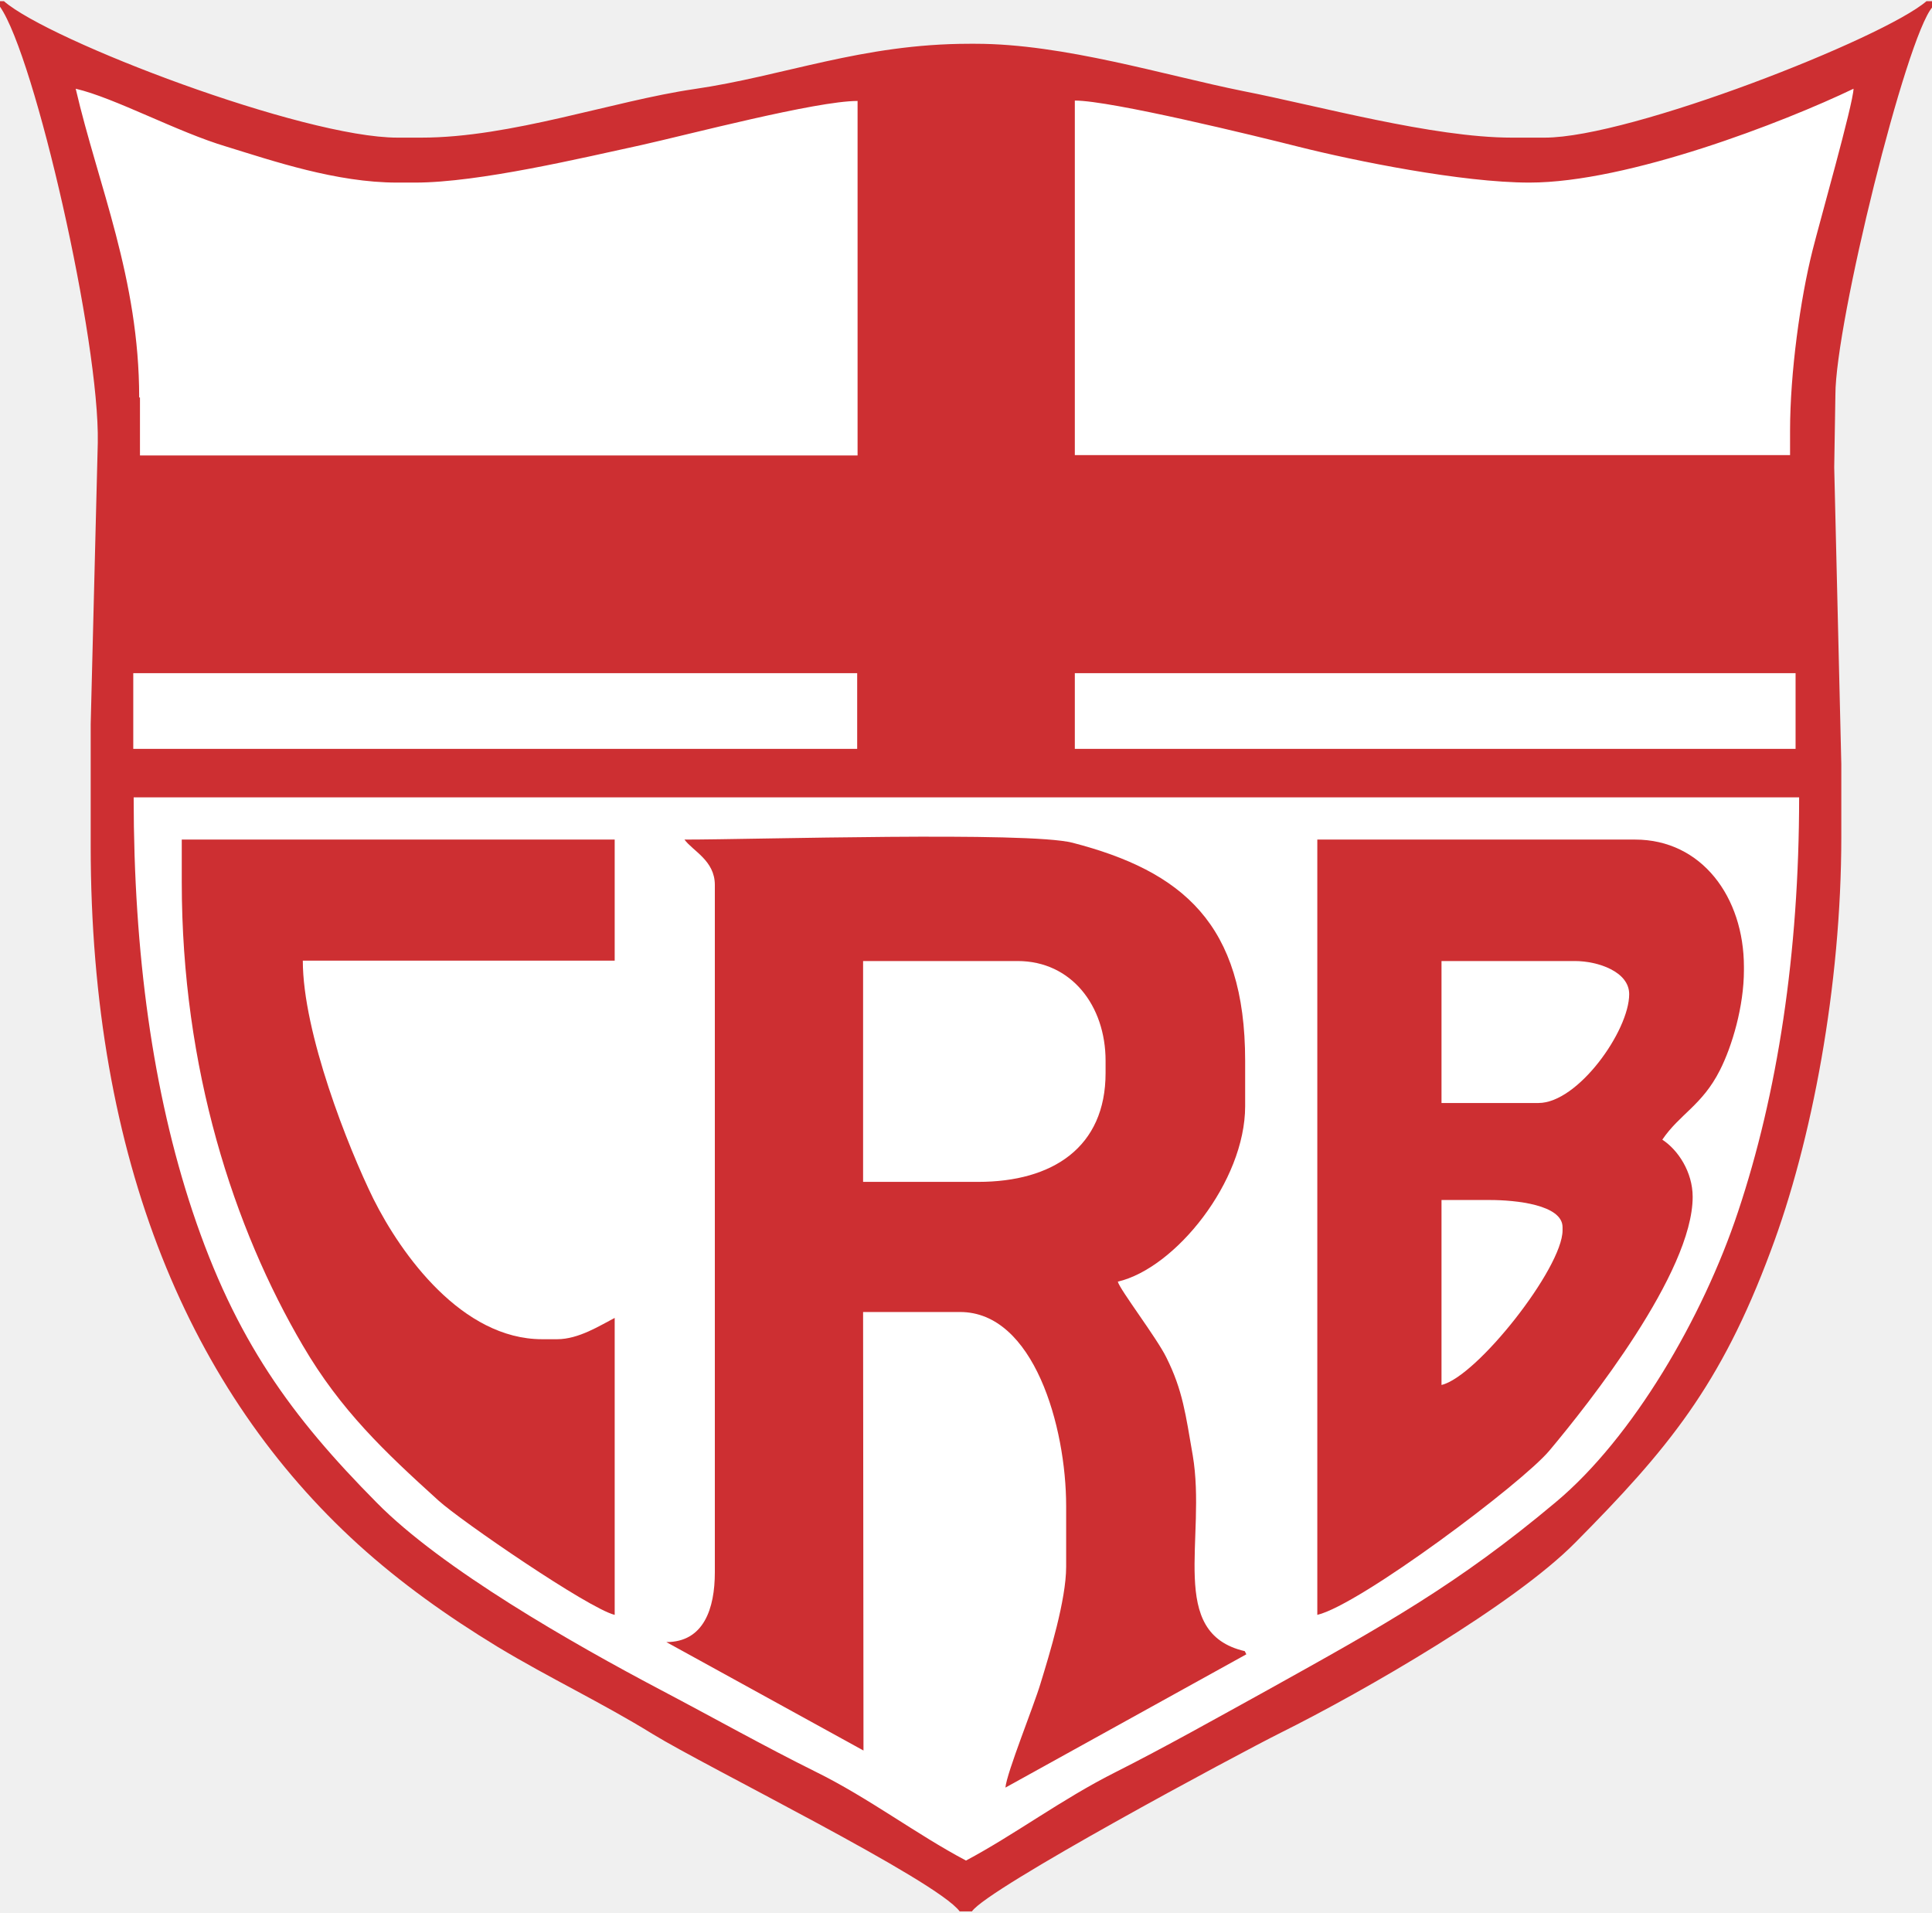
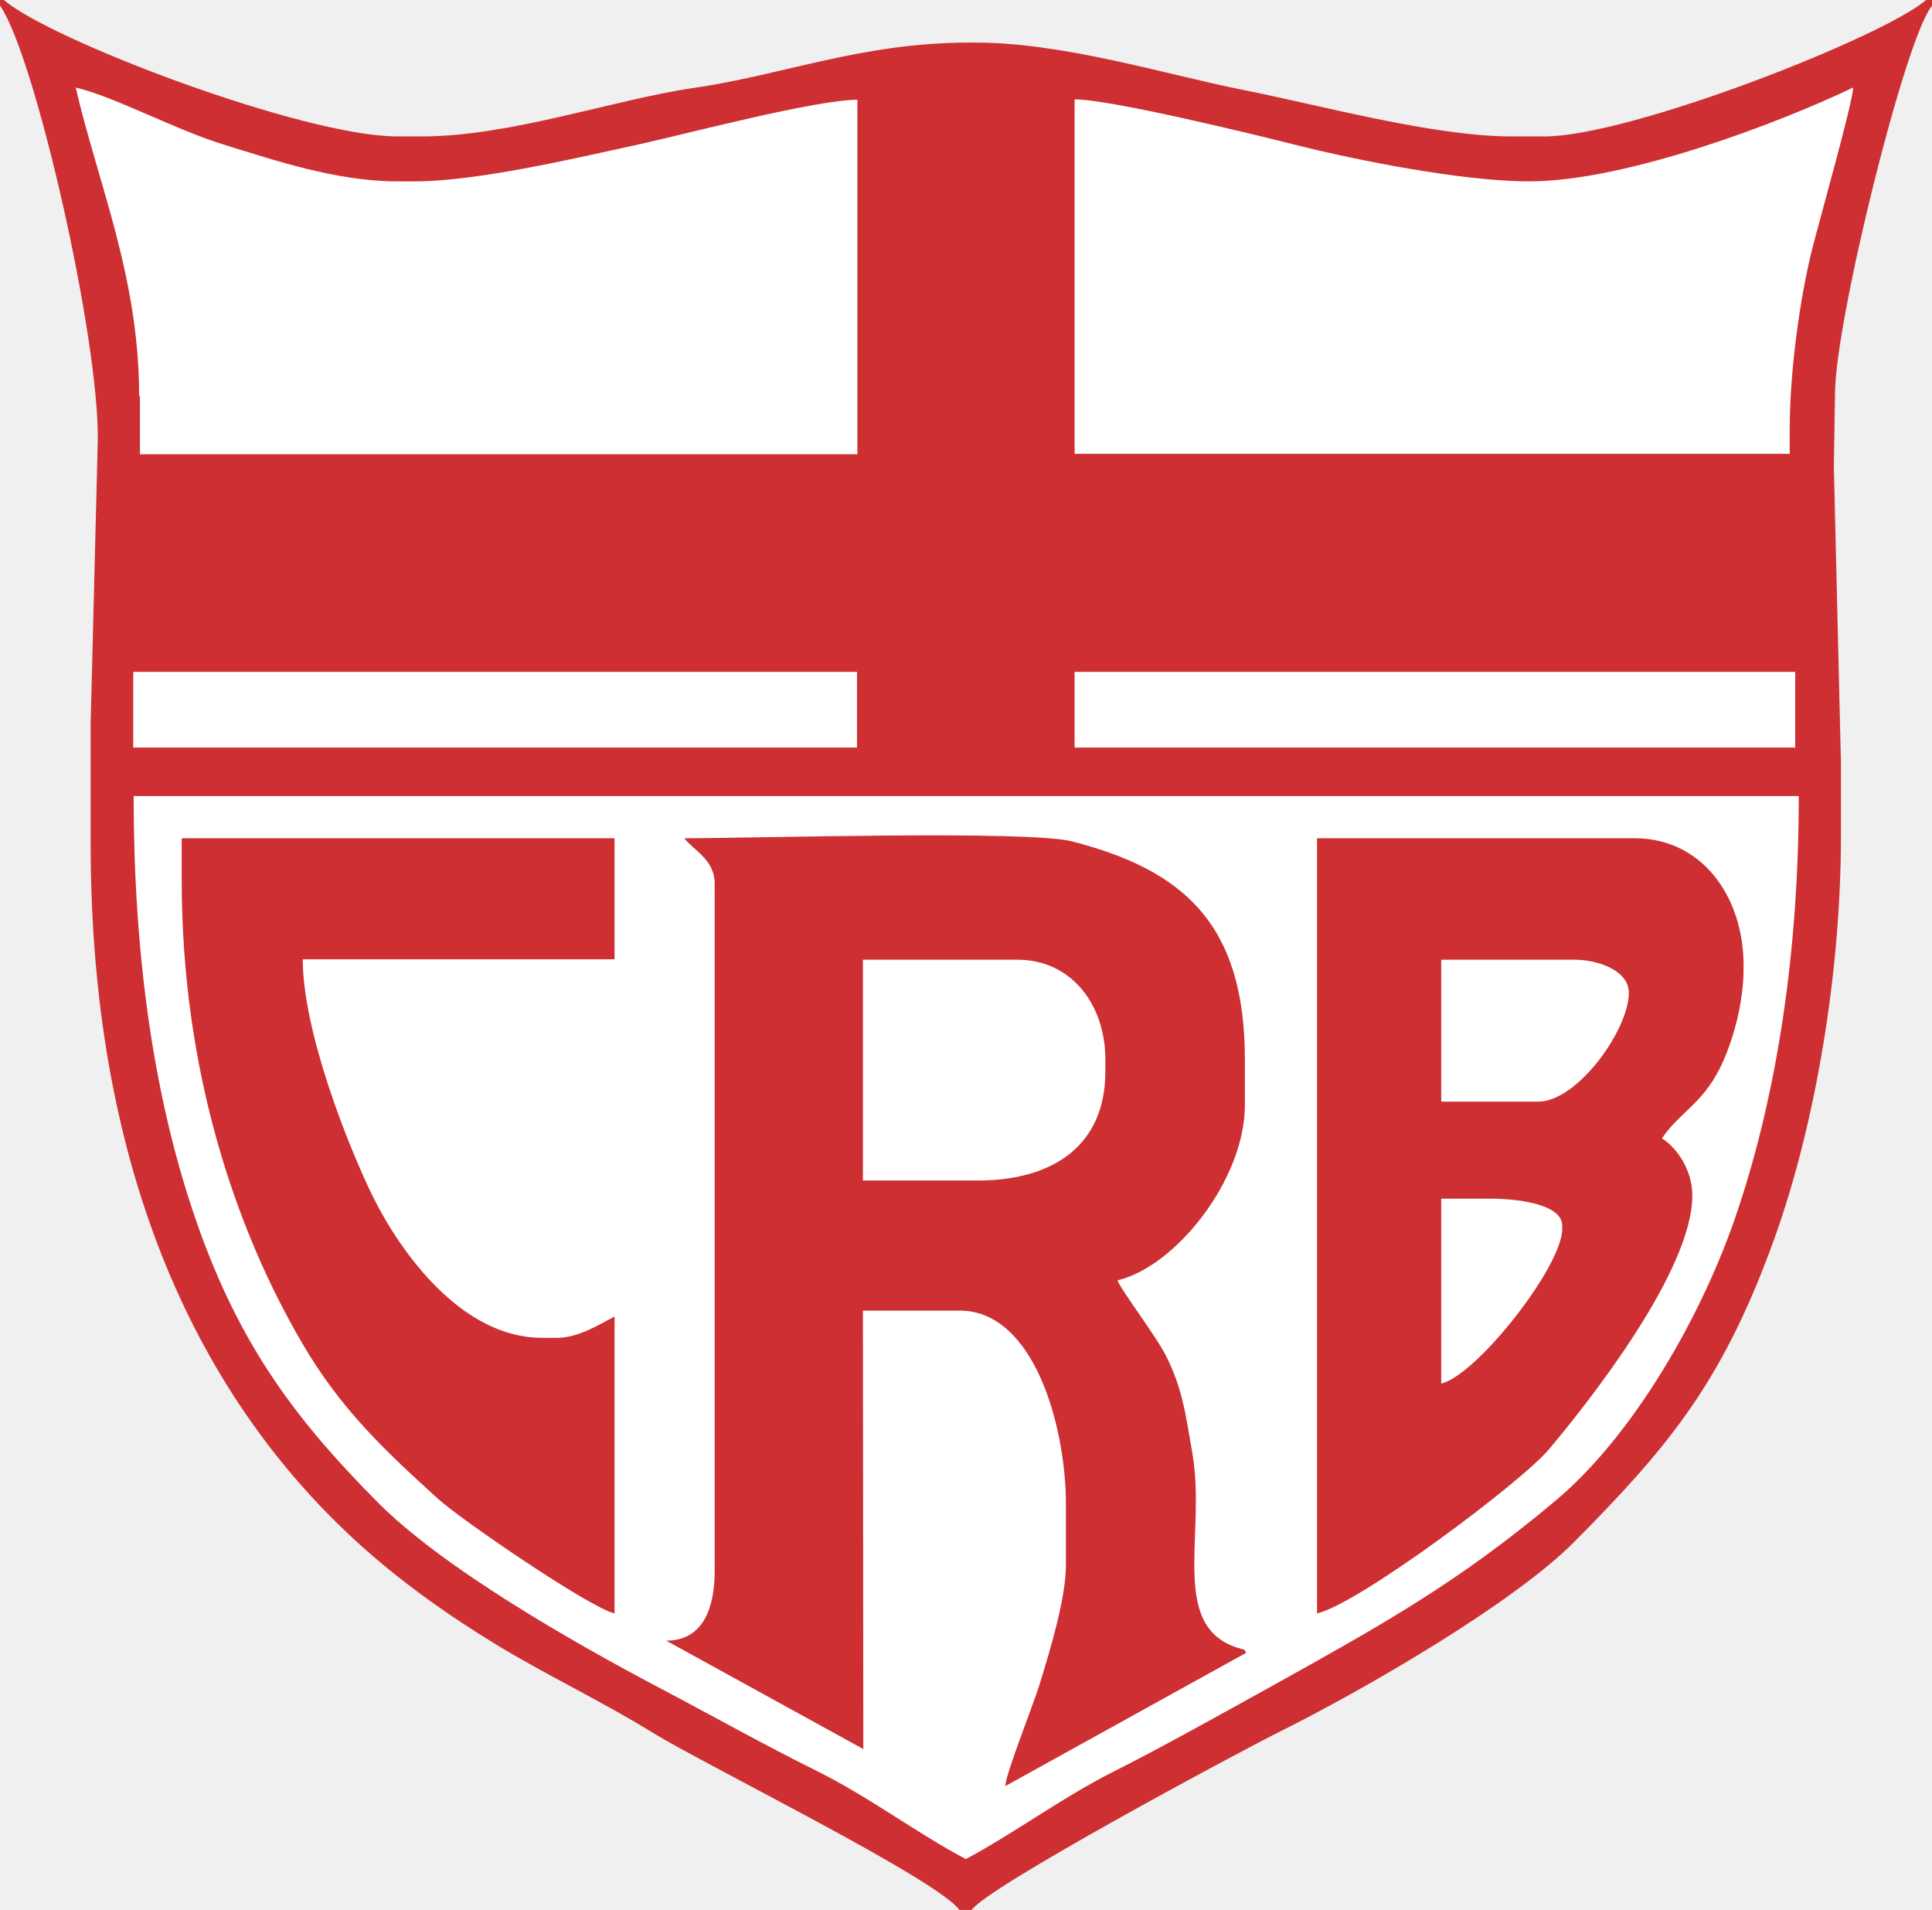
- <svg xmlns="http://www.w3.org/2000/svg" id="Camada_1" viewBox="-60 154 490 485">
-   <style>.st0{fill:#FFFFFF;} .st1{fill:#CD2F32;}</style>
-   <path class="st0" d="M185.1 634.7c-6.6-6.1-26.7-17-53.6-31.3-10.5-5.6-19.5-10.4-23.7-13-6.6-4.1-13.5-7.7-20.1-11.3-6.4-3.4-12.9-7-19.3-10.8-13.7-8.3-25.1-16.7-34.8-25.5-21.2-19.3-37.6-43.3-48.7-71.5C-27 441.5-33 406.9-33 368.5v-30.7l1.8-71.3c.4-22.4-11.3-78.2-20.8-103 22.6 11.9 71.6 29.3 92.6 29.3h6.1c14.9 0 30.6-3.7 45.7-7.3 8.6-2 16.6-3.9 24-5 8.3-1.2 16.2-3.1 24-4.9 13.9-3.2 28.2-6.6 45.3-6.6h1.5c15.8 0 33.8 4.2 49.6 8 6.2 1.5 12 2.8 17.5 3.9 4.6.9 10 2.1 15.6 3.4 17.7 4 37.8 8.5 53.2 8.5h8.4c19.1 0 68.7-18.2 90.5-29.9-8.6 22.9-20.8 76.1-20.8 91.2l-.3 18.5 1.8 75.3v18.3c0 34.9-6.7 74.7-17.5 103.7-12 32.2-24.2 47.7-48.7 72.6-15.2 15.3-53.2 37.2-73.6 47.4-.5.4-65.2 34-77.8 44.8z" />
-   <path class="st1" d="M-13.9 377.7c0 47.3 13.2 87.7 30.7 117.5 9.6 16.4 20.7 26.9 34.4 39.3 5.6 5.1 38.1 27.4 44.7 29v-75.3c-3.7 1.9-9.1 5.4-14.6 5.4h-3.8c-20.3 0-35.7-21.4-42.8-35.6-6.4-13-17.9-42.1-17.9-60.4h79.1v-30.7H-13.9v10.8zm319.5 80.6h12.3c6.5 0 18.4 1.2 18.4 6.9v.8c0 9.5-21.7 37.1-30.7 39.2v-46.9zm0-60.6h33.8c5.9 0 13.8 2.7 13.8 8.4 0 9.3-13 27.6-23 27.6h-24.6v-36zm56 45.3c4.4-6.5 10.1-8.7 14.6-17.6 3.1-6.1 6.1-16.2 6.1-25.4v-.8c0-17.7-10.7-32.3-27.6-32.3h-80.6v196.6c10.7-2.5 52-33.4 58.9-41.7 9.9-11.8 36.3-45.1 36.3-64.3 0-6.3-3.7-11.9-7.7-14.5z" />
-   <path class="st1" d="M185 625.8c-12.5-6.6-24.7-15.9-38.1-22.5-13.3-6.6-25.9-13.7-39.2-20.7C85.3 570.8 52 551.8 35.5 535c-21.6-21.8-35.8-41.2-46.7-73.9-10-30.1-14.9-65.2-14.9-104.9h422.4c0 39.6-5.5 75.2-15.5 105.1-8.9 26.8-26.7 57.3-46.2 73.6-24.9 20.9-43.7 31.3-73 47.6-12.7 7-26.2 14.6-38.9 21-13.5 6.8-25.3 15.7-37.7 22.3zm27.6-301.1h182.8v19.2H212.6v-19.2zm-238.8 0h183.6v19.2H-26.2v-19.2zm354.1-124.4c25 0 64.5-15.3 82.2-23.8-.1 3.9-8.6 33.8-10.4 41-3.1 12.3-5.7 31-5.7 45.8v6.1H212.6v-89.9c9.2 0 46 9 56.7 11.7 14.3 3.6 41.5 9.1 58.6 9.1zm-352.6 54.5c0-30.2-10.4-53.8-16.1-78.3 9.9 2.3 25.8 11 38.3 14.7 11.7 3.6 27.8 9.1 43.2 9.1h4.6c16.2 0 42.5-6.3 57.3-9.5 12.1-2.7 44.4-11.2 54.9-11.2v89.9h-182v-14.7h-.2zM-60 155.7c8.9 12.8 25.3 84.8 24.8 110.6l-1.8 71.4v30.7c0 80.2 25.5 138.7 67.8 177.2 10.8 9.8 22.6 18.2 35.4 26 13.1 7.9 26.5 14.2 39.3 22.1 13.5 8.3 72.1 37.1 77.9 45h3.1c3.9-5.8 67.1-39.7 78.3-45.3 21.3-10.6 59.2-32.5 74.7-48.2 23.4-23.6 36.9-39.8 49.6-74 10.4-27.6 17.9-67.2 17.9-105v-18.4l-1.8-75.3.3-18.4c0-18.2 17.9-90.6 24.6-98.3v-1.5h-1.5c-10.9 9.4-75 34.6-96.8 34.6h-8.4c-20 0-49.2-8.1-68.1-11.8-19.9-4-45.5-12-67.9-12h-1.5c-27.3 0-47.1 8.2-69.9 11.5-20.5 3-46.4 12.3-69.1 12.3h-6.1c-23.9 0-88.2-24.5-99.8-34.6h-1v1.4z" />
-   <path class="st1" d="M158.9 397.7h39.2c13.6 0 22.3 11.3 22.3 25.3v3.1c0 18.8-13.4 27.6-32.3 27.6h-29.2v-56zm-45.3-30.8c2.1 2.9 7.7 5.3 7.7 11.5v174.3c0 9.2-2.8 17.7-12.3 17.7l50 27.5-.1-111.2h24.6c18.7 0 26.9 29.1 26.9 49.2v15.4c0 8.4-4.2 22.1-6.5 29.6-1.7 5.7-8.6 22.7-8.9 26.4l61.1-33.8-.4-.8c-19.8-4.6-9.6-28.5-13.2-49.7-1.8-10.3-2.5-16.4-6.7-24.8-2.4-4.9-11.8-17.2-12.3-19.2 14.6-3.4 32.3-25.4 32.3-44.5V423c0-34.8-16-48.1-43.8-55.3-11.4-2.9-80.5-.8-98.4-.8z" />
+ <svg xmlns="http://www.w3.org/2000/svg" viewBox="-120 308.3 490.1 484.4">
+   <path fill="#FFF" d="M125.1 788.7c-6.6-6.1-26.7-17-53.6-31.3-10.5-5.6-19.5-10.4-23.7-13-6.6-4.1-13.5-7.7-20.1-11.3-6.4-3.4-12.9-7-19.3-10.8-13.7-8.3-25.1-16.7-34.8-25.5-21.2-19.3-37.6-43.3-48.7-71.5C-87 595.5-93 560.9-93 522.5v-30.7l1.8-71.3c.4-22.4-11.3-78.2-20.8-103 22.6 11.9 71.6 29.3 92.6 29.3h6.1c14.9 0 30.6-3.7 45.7-7.3 8.6-2 16.6-3.9 24-5 8.3-1.2 16.2-3.1 24-4.9 13.9-3.2 28.2-6.6 45.3-6.6h1.5c15.8 0 33.8 4.2 49.6 8 6.2 1.5 12 2.8 17.5 3.9 4.6.9 10 2.1 15.6 3.4 17.7 4 37.8 8.5 53.2 8.5h8.4c19.1 0 68.7-18.2 90.5-29.9-8.6 22.9-20.8 76.1-20.8 91.2l-.3 18.5 1.8 75.3v18.3c0 34.9-6.7 74.7-17.5 103.7-12 32.2-24.2 47.7-48.7 72.6-15.2 15.3-53.2 37.2-73.6 47.4-.5.4-65.2 34-77.8 44.8z" />
+   <g fill="#CD2F32">
+     <path d="M-73.9 531.7c0 47.3 13.2 87.7 30.7 117.5 9.6 16.4 20.7 26.9 34.4 39.3 5.6 5.1 38.1 27.4 44.7 29v-75.3c-3.7 1.9-9.1 5.4-14.6 5.4h-3.8c-20.3 0-35.7-21.4-42.8-35.6-6.4-13-17.9-42.1-17.9-60.4h79.1v-30.7H-73.9v10.8zm319.5 80.6h12.3c6.5 0 18.4 1.2 18.4 6.9v.8c0 9.5-21.7 37.1-30.7 39.2v-46.9zm0-60.6h33.8c5.9 0 13.8 2.7 13.8 8.4 0 9.3-13 27.6-23 27.6h-24.6v-36zm56 45.3c4.4-6.5 10.1-8.7 14.6-17.6 3.1-6.1 6.1-16.2 6.1-25.4v-.8c0-17.7-10.7-32.3-27.6-32.3h-80.6v196.6c10.7-2.5 52-33.4 58.9-41.7 9.9-11.8 36.3-45.1 36.3-64.3 0-6.3-3.7-11.9-7.7-14.5z" />
+     <path d="M125 779.8c-12.5-6.6-24.7-15.9-38.1-22.5-13.3-6.6-25.9-13.7-39.2-20.7C25.3 724.8-8 705.8-24.5 689c-21.6-21.8-35.8-41.2-46.7-73.9-10-30.1-14.9-65.2-14.9-104.9h422.4c0 39.6-5.5 75.2-15.5 105.1-8.9 26.8-26.7 57.3-46.2 73.6-24.9 20.9-43.7 31.3-73 47.6-12.7 7-26.2 14.6-38.9 21-13.5 6.8-25.3 15.7-37.7 22.3zm27.6-301.1h182.8v19.2H152.6v-19.2zm-238.8 0H97.4v19.2H-86.2v-19.2zm354.1-124.4c25 0 64.5-15.3 82.2-23.8-.1 3.9-8.6 33.8-10.4 41-3.1 12.3-5.7 31-5.7 45.8v6.1H152.6v-89.9c9.2 0 46 9 56.7 11.7 14.3 3.6 41.5 9.1 58.6 9.1zm-352.6 54.5c0-30.2-10.4-53.8-16.1-78.3 9.9 2.3 25.8 11 38.3 14.7 11.7 3.6 27.8 9.1 43.2 9.1h4.6c16.2 0 42.5-6.3 57.3-9.5 12.1-2.7 44.4-11.2 54.9-11.2v89.9h-182v-14.7h-.2zm-35.3-99.1c8.9 12.8 25.3 84.8 24.8 110.6l-1.8 71.4v30.7c0 80.2 25.5 138.7 67.8 177.2 10.8 9.8 22.6 18.2 35.4 26 13.1 7.9 26.5 14.2 39.3 22.1 13.5 8.3 72.1 37.1 77.9 45h3.1c3.9-5.8 67.1-39.7 78.3-45.3 21.3-10.6 59.2-32.5 74.7-48.2 23.4-23.6 36.9-39.8 49.6-74 10.4-27.6 17.9-67.2 17.9-105v-18.4l-1.8-75.3.3-18.4c0-18.2 17.9-90.6 24.6-98.3v-1.5h-1.5c-10.9 9.4-75 34.6-96.8 34.6h-8.4c-20 0-49.2-8.1-68.1-11.8-19.9-4-45.5-12-67.9-12h-1.5c-27.3 0-47.1 8.2-69.9 11.5-20.5 3-46.4 12.3-69.1 12.3h-6.1c-23.9 0-88.2-24.5-99.8-34.6h-1v1.4z" />
+     <path d="M98.9 551.7h39.2c13.6 0 22.3 11.3 22.3 25.3v3.1c0 18.8-13.4 27.6-32.3 27.6H98.9v-56zm-45.3-30.8c2.1 2.9 7.7 5.3 7.7 11.5v174.3c0 9.2-2.8 17.7-12.3 17.7l50 27.5-.1-111.2h24.6c18.7 0 26.9 29.1 26.9 49.2v15.4c0 8.4-4.2 22.1-6.5 29.6-1.7 5.7-8.6 22.7-8.9 26.4l61.1-33.8-.4-.8c-19.8-4.6-9.6-28.5-13.2-49.7-1.8-10.3-2.5-16.4-6.7-24.8-2.4-4.9-11.8-17.2-12.3-19.2 14.6-3.4 32.3-25.4 32.3-44.5V577c0-34.8-16-48.1-43.8-55.3-11.4-2.9-80.5-.8-98.4-.8z" />
+   </g>
</svg>
